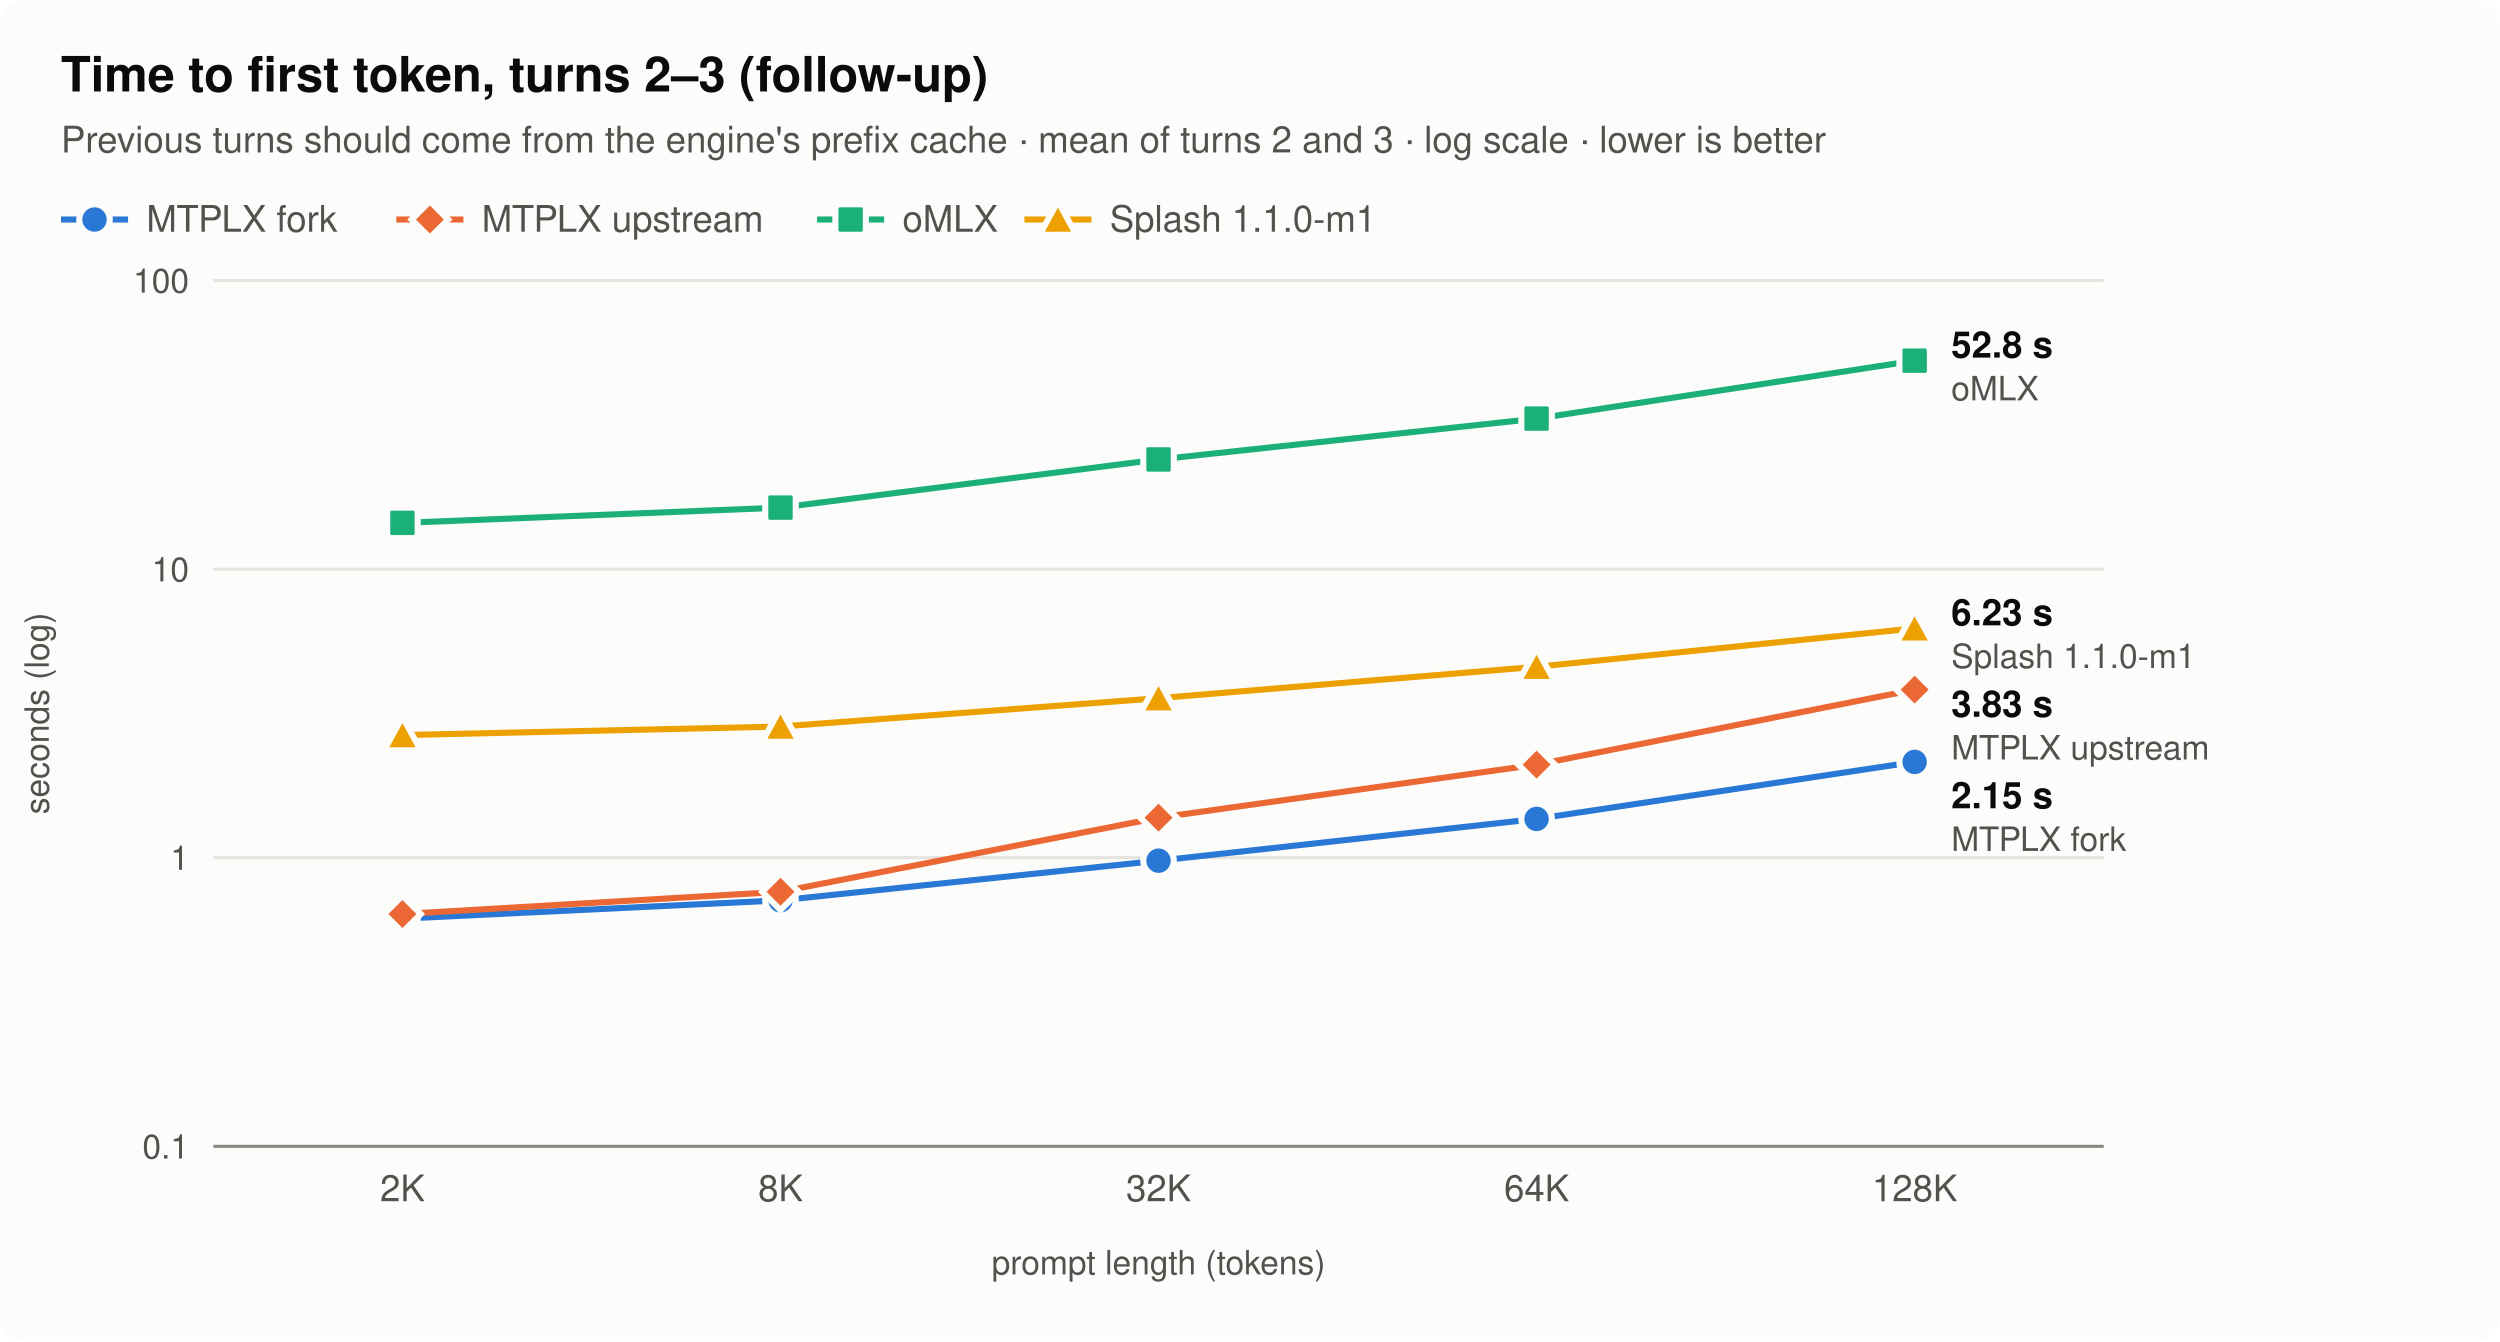
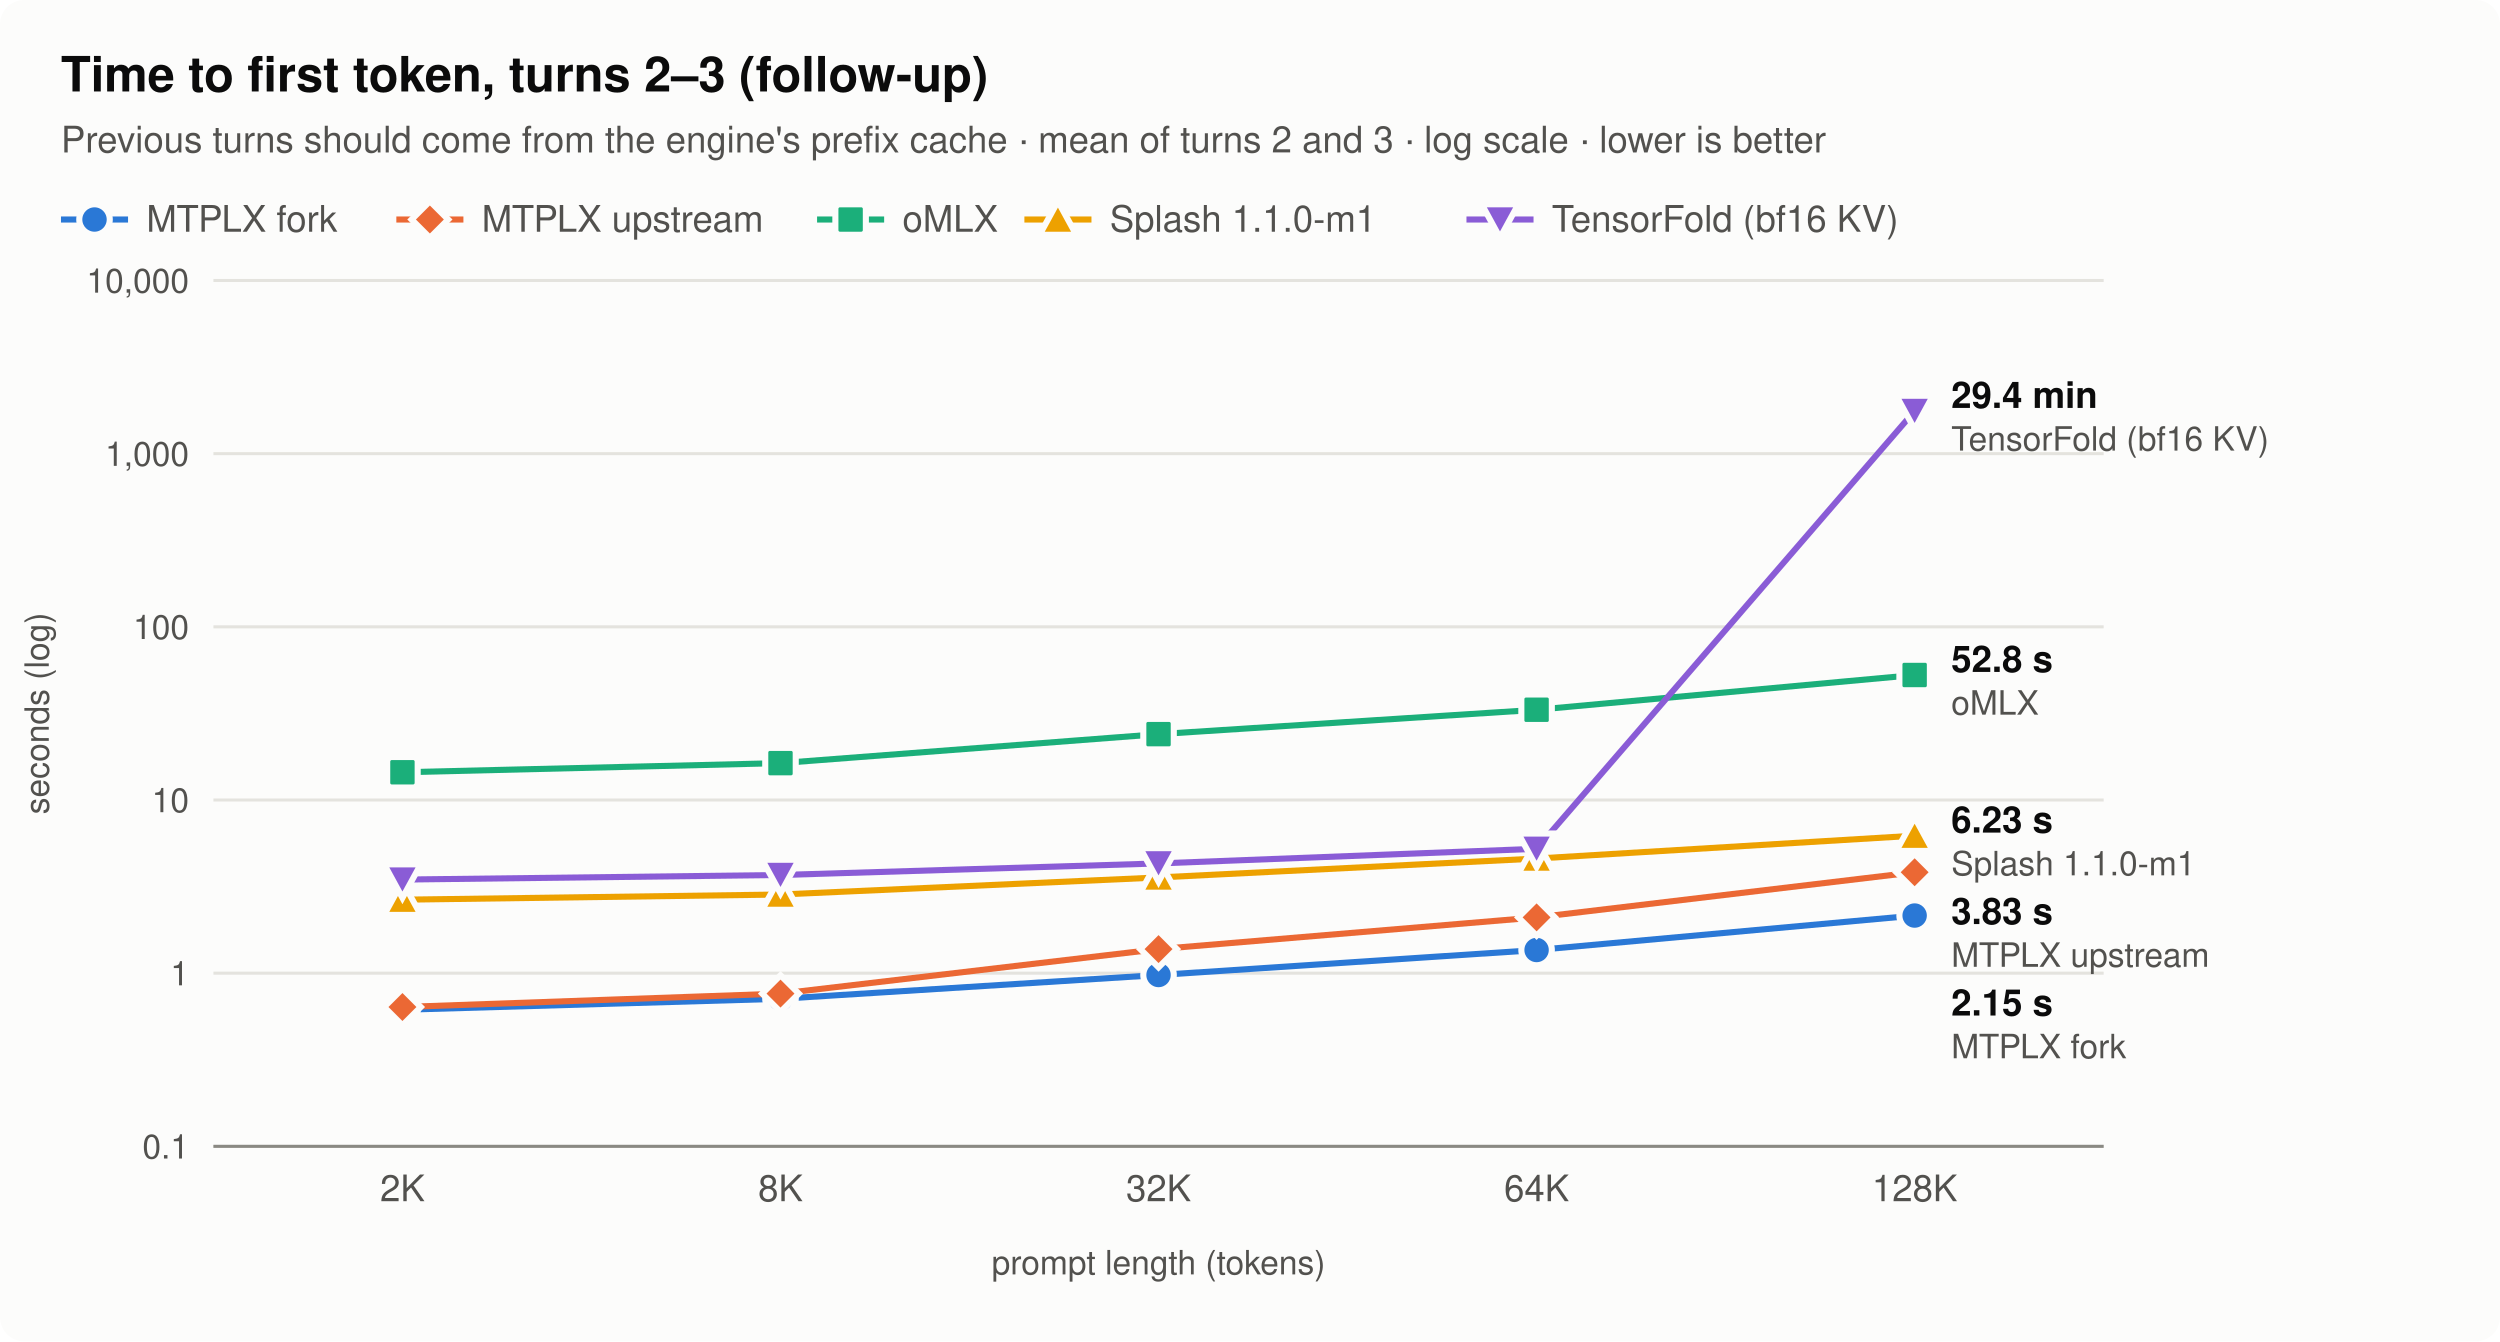
<svg xmlns="http://www.w3.org/2000/svg" viewBox="0 0 820 440" width="820" height="440" role="img" aria-label="Time to first token, turns 2–3 (follow-up)" font-family="-apple-system,BlinkMacSystemFont,Segoe UI,Helvetica,Arial,sans-serif">
  <rect width="820" height="440" rx="8" fill="#fcfcfb" />
  <text x="20" y="30" fill="#0b0b0b" font-size="16" font-weight="600">Time to first token, turns 2–3 (follow-up)</text>
  <text x="20" y="50" fill="#52514e" font-size="12">Previous turns should come from the engine's prefix cache · mean of turns 2 and 3 · log scale · lower is better</text>
  <line x1="20" x2="42" y1="72" y2="72" stroke="#2a78d6" stroke-width="2" />
  <circle cx="31" cy="72" r="5" fill="#2a78d6" stroke="#fcfcfb" stroke-width="2" />
  <text x="48" y="76" fill="#52514e" font-size="12">MTPLX fork</text>
  <line x1="130" x2="152" y1="72" y2="72" stroke="#eb6834" stroke-width="2" />
  <path d="M141 66L147 72L141 78L135 72Z" fill="#eb6834" stroke="#fcfcfb" stroke-width="2" />
  <text x="158" y="76" fill="#52514e" font-size="12">MTPLX upstream</text>
  <line x1="268" x2="290" y1="72" y2="72" stroke="#1baf7a" stroke-width="2" />
  <rect x="274" y="67" width="10" height="10" rx="1.5" fill="#1baf7a" stroke="#fcfcfb" stroke-width="2" />
  <text x="296" y="76" fill="#52514e" font-size="12">oMLX</text>
  <line x1="336" x2="358" y1="72" y2="72" stroke="#eda100" stroke-width="2" />
  <path d="M347 66L353 77L341 77Z" fill="#eda100" stroke="#fcfcfb" stroke-width="2" />
  <text x="364" y="76" fill="#52514e" font-size="12">Splash 1.1.0-m1</text>
+   <line x1="481" x2="503" y1="72" y2="72" stroke="#8a5cd6" stroke-width="2" />
+   <path d="M492 78L498 67L486 67Z" fill="#8a5cd6" stroke="#fcfcfb" stroke-width="2" />
+   <text x="509" y="76" fill="#52514e" font-size="12">TensorFold (bf16 KV)</text>
  <line x1="70" x2="690" y1="376.0" y2="376.0" stroke="#e4e3de" />
  <text x="62" y="380.0" fill="#52514e" font-size="11" text-anchor="end">0.1</text>
-   <line x1="70" x2="690" y1="281.3" y2="281.3" stroke="#e4e3de" />
-   <text x="62" y="285.3" fill="#52514e" font-size="11" text-anchor="end">1</text>
-   <line x1="70" x2="690" y1="186.7" y2="186.7" stroke="#e4e3de" />
-   <text x="62" y="190.7" fill="#52514e" font-size="11" text-anchor="end">10</text>
+   <line x1="70" x2="690" y1="319.2" y2="319.2" stroke="#e4e3de" />
+   <text x="62" y="323.2" fill="#52514e" font-size="11" text-anchor="end">1</text>
+   <line x1="70" x2="690" y1="262.4" y2="262.4" stroke="#e4e3de" />
+   <text x="62" y="266.4" fill="#52514e" font-size="11" text-anchor="end">10</text>
+   <line x1="70" x2="690" y1="205.6" y2="205.6" stroke="#e4e3de" />
+   <text x="62" y="209.6" fill="#52514e" font-size="11" text-anchor="end">100</text>
+   <line x1="70" x2="690" y1="148.8" y2="148.8" stroke="#e4e3de" />
+   <text x="62" y="152.8" fill="#52514e" font-size="11" text-anchor="end">1,000</text>
  <line x1="70" x2="690" y1="92.0" y2="92.0" stroke="#e4e3de" />
-   <text x="62" y="96.0" fill="#52514e" font-size="11" text-anchor="end">100</text>
+   <text x="62" y="96.0" fill="#52514e" font-size="11" text-anchor="end">10,000</text>
  <line x1="70" x2="690" y1="376" y2="376" stroke="#8a8983" />
  <text x="132.0" y="394" fill="#52514e" font-size="12" text-anchor="middle">2K</text>
  <text x="256.0" y="394" fill="#52514e" font-size="12" text-anchor="middle">8K</text>
  <text x="380.0" y="394" fill="#52514e" font-size="12" text-anchor="middle">32K</text>
  <text x="504.0" y="394" fill="#52514e" font-size="12" text-anchor="middle">64K</text>
  <text x="628.0" y="394" fill="#52514e" font-size="12" text-anchor="middle">128K</text>
  <text x="380.0" y="418" fill="#52514e" font-size="11" text-anchor="middle">prompt length (tokens)</text>
  <text x="16" y="234.0" fill="#52514e" font-size="11" text-anchor="middle" transform="rotate(-90 16 234.0)">seconds (log)</text>
-   <polyline points="132.0,301.3 256.0,295.3 380.0,282.3 504.0,268.6 628.0,249.9" fill="none" stroke="#2a78d6" stroke-width="2" stroke-linejoin="round" />
-   <circle cx="132.0" cy="301.3" r="5" fill="#2a78d6" stroke="#fcfcfb" stroke-width="2" />
-   <circle cx="256.0" cy="295.3" r="5" fill="#2a78d6" stroke="#fcfcfb" stroke-width="2" />
-   <circle cx="380.0" cy="282.3" r="5" fill="#2a78d6" stroke="#fcfcfb" stroke-width="2" />
-   <circle cx="504.0" cy="268.6" r="5" fill="#2a78d6" stroke="#fcfcfb" stroke-width="2" />
-   <circle cx="628.0" cy="249.9" r="5" fill="#2a78d6" stroke="#fcfcfb" stroke-width="2" />
-   <polyline points="132.0,299.8 256.0,292.5 380.0,268.2 504.0,250.8 628.0,226.2" fill="none" stroke="#eb6834" stroke-width="2" stroke-linejoin="round" />
-   <path d="M132.0 293.8L138.0 299.8L132.0 305.8L126.0 299.8Z" fill="#eb6834" stroke="#fcfcfb" stroke-width="2" />
-   <path d="M256.0 286.5L262.0 292.5L256.0 298.5L250.0 292.5Z" fill="#eb6834" stroke="#fcfcfb" stroke-width="2" />
-   <path d="M380.0 262.2L386.0 268.2L380.0 274.2L374.0 268.2Z" fill="#eb6834" stroke="#fcfcfb" stroke-width="2" />
-   <path d="M504.0 244.8L510.0 250.8L504.0 256.8L498.0 250.8Z" fill="#eb6834" stroke="#fcfcfb" stroke-width="2" />
-   <path d="M628.0 220.2L634.0 226.2L628.0 232.2L622.0 226.2Z" fill="#eb6834" stroke="#fcfcfb" stroke-width="2" />
-   <polyline points="132.0,171.5 256.0,166.5 380.0,150.7 504.0,137.3 628.0,118.3" fill="none" stroke="#1baf7a" stroke-width="2" stroke-linejoin="round" />
-   <rect x="127.0" y="166.5" width="10" height="10" rx="1.5" fill="#1baf7a" stroke="#fcfcfb" stroke-width="2" />
-   <rect x="251.0" y="161.5" width="10" height="10" rx="1.5" fill="#1baf7a" stroke="#fcfcfb" stroke-width="2" />
-   <rect x="375.0" y="145.7" width="10" height="10" rx="1.5" fill="#1baf7a" stroke="#fcfcfb" stroke-width="2" />
-   <rect x="499.0" y="132.3" width="10" height="10" rx="1.5" fill="#1baf7a" stroke="#fcfcfb" stroke-width="2" />
-   <rect x="623.0" y="113.3" width="10" height="10" rx="1.5" fill="#1baf7a" stroke="#fcfcfb" stroke-width="2" />
-   <polyline points="132.0,241.1 256.0,238.3 380.0,229.0 504.0,218.7 628.0,206.1" fill="none" stroke="#eda100" stroke-width="2" stroke-linejoin="round" />
-   <path d="M132.0 235.1L138.0 246.1L126.0 246.1Z" fill="#eda100" stroke="#fcfcfb" stroke-width="2" />
-   <path d="M256.0 232.3L262.0 243.3L250.0 243.3Z" fill="#eda100" stroke="#fcfcfb" stroke-width="2" />
-   <path d="M380.0 223.0L386.0 234.0L374.0 234.0Z" fill="#eda100" stroke="#fcfcfb" stroke-width="2" />
-   <path d="M504.0 212.7L510.0 223.7L498.0 223.7Z" fill="#eda100" stroke="#fcfcfb" stroke-width="2" />
-   <path d="M628.0 200.1L634.0 211.1L622.0 211.1Z" fill="#eda100" stroke="#fcfcfb" stroke-width="2" />
-   <text x="640.0" y="117.3" fill="#0b0b0b" font-size="12" font-weight="600">52.8 s</text>
-   <text x="640.0" y="131.3" fill="#52514e" font-size="11">oMLX</text>
-   <text x="640.0" y="205.1" fill="#0b0b0b" font-size="12" font-weight="600">6.23 s</text>
-   <text x="640.0" y="219.1" fill="#52514e" font-size="11">Splash 1.1.0-m1</text>
-   <text x="640.0" y="235.1" fill="#0b0b0b" font-size="12" font-weight="600">3.83 s</text>
-   <text x="640.0" y="249.1" fill="#52514e" font-size="11">MTPLX upstream</text>
-   <text x="640.0" y="265.1" fill="#0b0b0b" font-size="12" font-weight="600">2.15 s</text>
-   <text x="640.0" y="279.1" fill="#52514e" font-size="11">MTPLX fork</text>
+   <polyline points="132.0,331.2 256.0,327.6 380.0,319.8 504.0,311.6 628.0,300.3" fill="none" stroke="#2a78d6" stroke-width="2" stroke-linejoin="round" />
+   <circle cx="132.0" cy="331.2" r="5" fill="#2a78d6" stroke="#fcfcfb" stroke-width="2" />
+   <circle cx="256.0" cy="327.6" r="5" fill="#2a78d6" stroke="#fcfcfb" stroke-width="2" />
+   <circle cx="380.0" cy="319.8" r="5" fill="#2a78d6" stroke="#fcfcfb" stroke-width="2" />
+   <circle cx="504.0" cy="311.6" r="5" fill="#2a78d6" stroke="#fcfcfb" stroke-width="2" />
+   <circle cx="628.0" cy="300.3" r="5" fill="#2a78d6" stroke="#fcfcfb" stroke-width="2" />
+   <polyline points="132.0,330.3 256.0,325.9 380.0,311.3 504.0,300.9 628.0,286.1" fill="none" stroke="#eb6834" stroke-width="2" stroke-linejoin="round" />
+   <path d="M132.0 324.3L138.0 330.3L132.0 336.3L126.0 330.3Z" fill="#eb6834" stroke="#fcfcfb" stroke-width="2" />
+   <path d="M256.0 319.9L262.0 325.9L256.0 331.9L250.0 325.9Z" fill="#eb6834" stroke="#fcfcfb" stroke-width="2" />
+   <path d="M380.0 305.3L386.0 311.3L380.0 317.3L374.0 311.3Z" fill="#eb6834" stroke="#fcfcfb" stroke-width="2" />
+   <path d="M504.0 294.9L510.0 300.9L504.0 306.9L498.0 300.9Z" fill="#eb6834" stroke="#fcfcfb" stroke-width="2" />
+   <path d="M628.0 280.1L634.0 286.1L628.0 292.1L622.0 286.1Z" fill="#eb6834" stroke="#fcfcfb" stroke-width="2" />
+   <polyline points="132.0,253.3 256.0,250.3 380.0,240.8 504.0,232.8 628.0,221.4" fill="none" stroke="#1baf7a" stroke-width="2" stroke-linejoin="round" />
+   <rect x="127.0" y="248.3" width="10" height="10" rx="1.5" fill="#1baf7a" stroke="#fcfcfb" stroke-width="2" />
+   <rect x="251.0" y="245.3" width="10" height="10" rx="1.5" fill="#1baf7a" stroke="#fcfcfb" stroke-width="2" />
+   <rect x="375.0" y="235.8" width="10" height="10" rx="1.5" fill="#1baf7a" stroke="#fcfcfb" stroke-width="2" />
+   <rect x="499.0" y="227.8" width="10" height="10" rx="1.5" fill="#1baf7a" stroke="#fcfcfb" stroke-width="2" />
+   <rect x="623.0" y="216.4" width="10" height="10" rx="1.5" fill="#1baf7a" stroke="#fcfcfb" stroke-width="2" />
+   <polyline points="132.0,295.1 256.0,293.4 380.0,287.8 504.0,281.6 628.0,274.1" fill="none" stroke="#eda100" stroke-width="2" stroke-linejoin="round" />
+   <path d="M132.0 289.1L138.0 300.1L126.0 300.1Z" fill="#eda100" stroke="#fcfcfb" stroke-width="2" />
+   <path d="M256.0 287.4L262.0 298.4L250.0 298.4Z" fill="#eda100" stroke="#fcfcfb" stroke-width="2" />
+   <path d="M380.0 281.8L386.0 292.8L374.0 292.8Z" fill="#eda100" stroke="#fcfcfb" stroke-width="2" />
+   <path d="M504.0 275.6L510.0 286.6L498.0 286.6Z" fill="#eda100" stroke="#fcfcfb" stroke-width="2" />
+   <path d="M628.0 268.1L634.0 279.1L622.0 279.1Z" fill="#eda100" stroke="#fcfcfb" stroke-width="2" />
+   <polyline points="132.0,288.5 256.0,287.0 380.0,283.2 504.0,278.4 628.0,134.8" fill="none" stroke="#8a5cd6" stroke-width="2" stroke-linejoin="round" />
+   <path d="M132.0 294.5L138.0 283.5L126.0 283.5Z" fill="#8a5cd6" stroke="#fcfcfb" stroke-width="2" />
+   <path d="M256.0 293.0L262.0 282.0L250.0 282.0Z" fill="#8a5cd6" stroke="#fcfcfb" stroke-width="2" />
+   <path d="M380.0 289.2L386.0 278.2L374.0 278.2Z" fill="#8a5cd6" stroke="#fcfcfb" stroke-width="2" />
+   <path d="M504.0 284.4L510.0 273.4L498.0 273.4Z" fill="#8a5cd6" stroke="#fcfcfb" stroke-width="2" />
+   <path d="M628.0 140.8L634.0 129.8L622.0 129.8Z" fill="#8a5cd6" stroke="#fcfcfb" stroke-width="2" />
+   <text x="640.0" y="133.8" fill="#0b0b0b" font-size="12" font-weight="600">29.4 min</text>
+   <text x="640.0" y="147.8" fill="#52514e" font-size="11">TensorFold (bf16 KV)</text>
+   <text x="640.0" y="220.4" fill="#0b0b0b" font-size="12" font-weight="600">52.8 s</text>
+   <text x="640.0" y="234.4" fill="#52514e" font-size="11">oMLX</text>
+   <text x="640.0" y="273.1" fill="#0b0b0b" font-size="12" font-weight="600">6.23 s</text>
+   <text x="640.0" y="287.1" fill="#52514e" font-size="11">Splash 1.1.0-m1</text>
+   <text x="640.0" y="303.1" fill="#0b0b0b" font-size="12" font-weight="600">3.83 s</text>
+   <text x="640.0" y="317.1" fill="#52514e" font-size="11">MTPLX upstream</text>
+   <text x="640.0" y="333.1" fill="#0b0b0b" font-size="12" font-weight="600">2.15 s</text>
+   <text x="640.0" y="347.1" fill="#52514e" font-size="11">MTPLX fork</text>
</svg>
